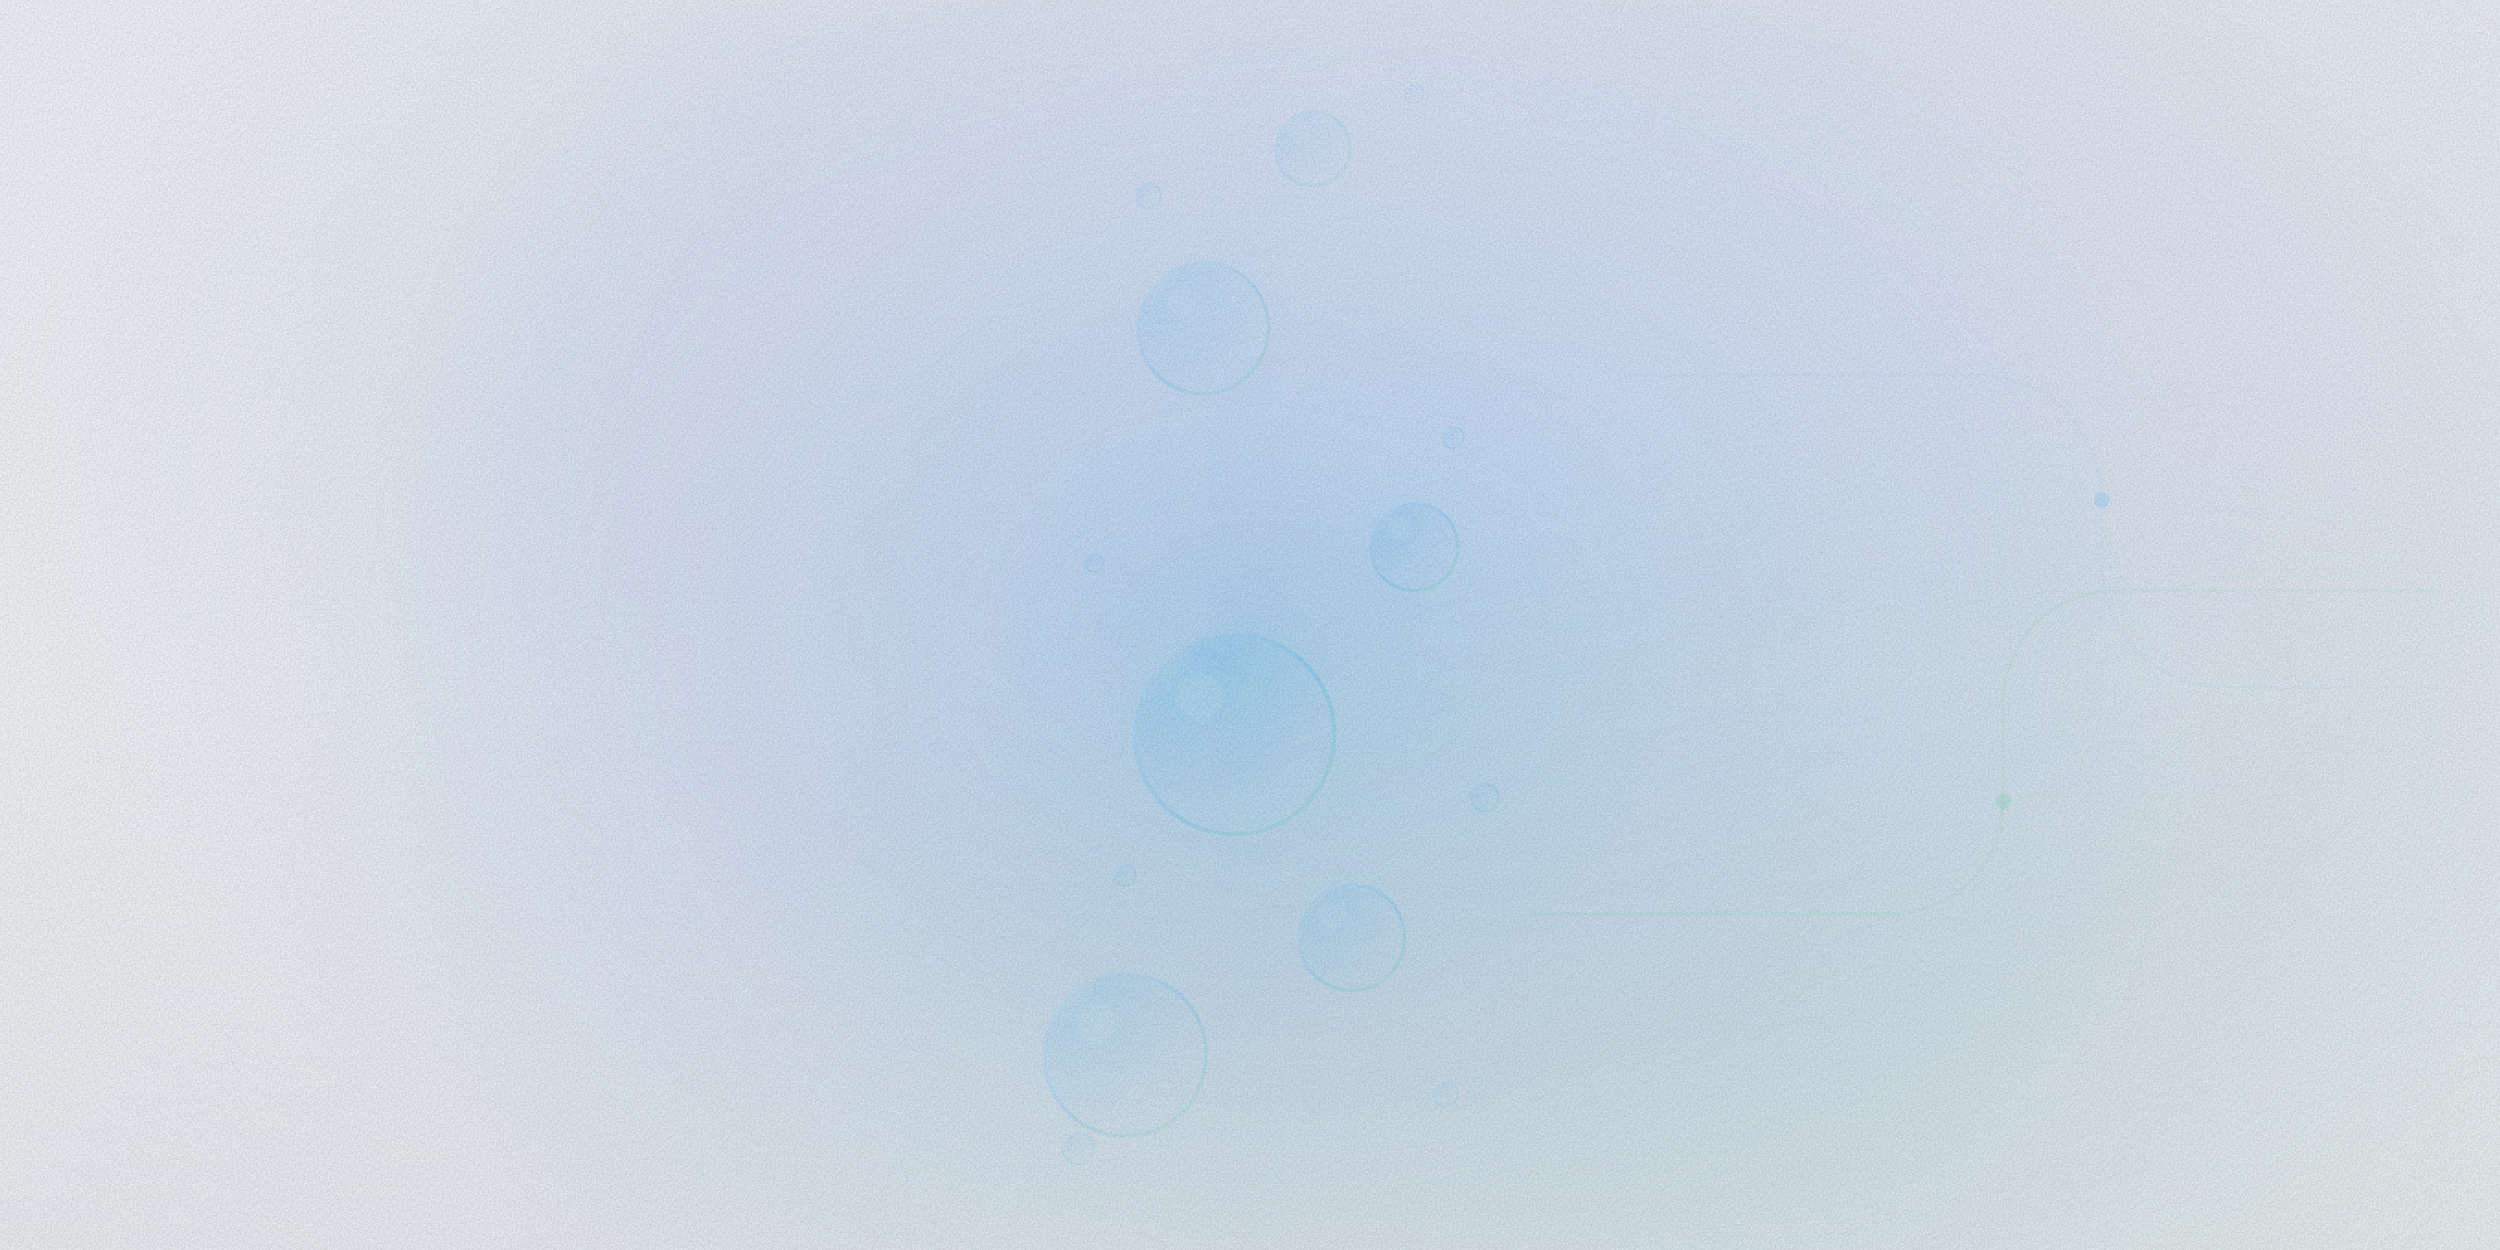
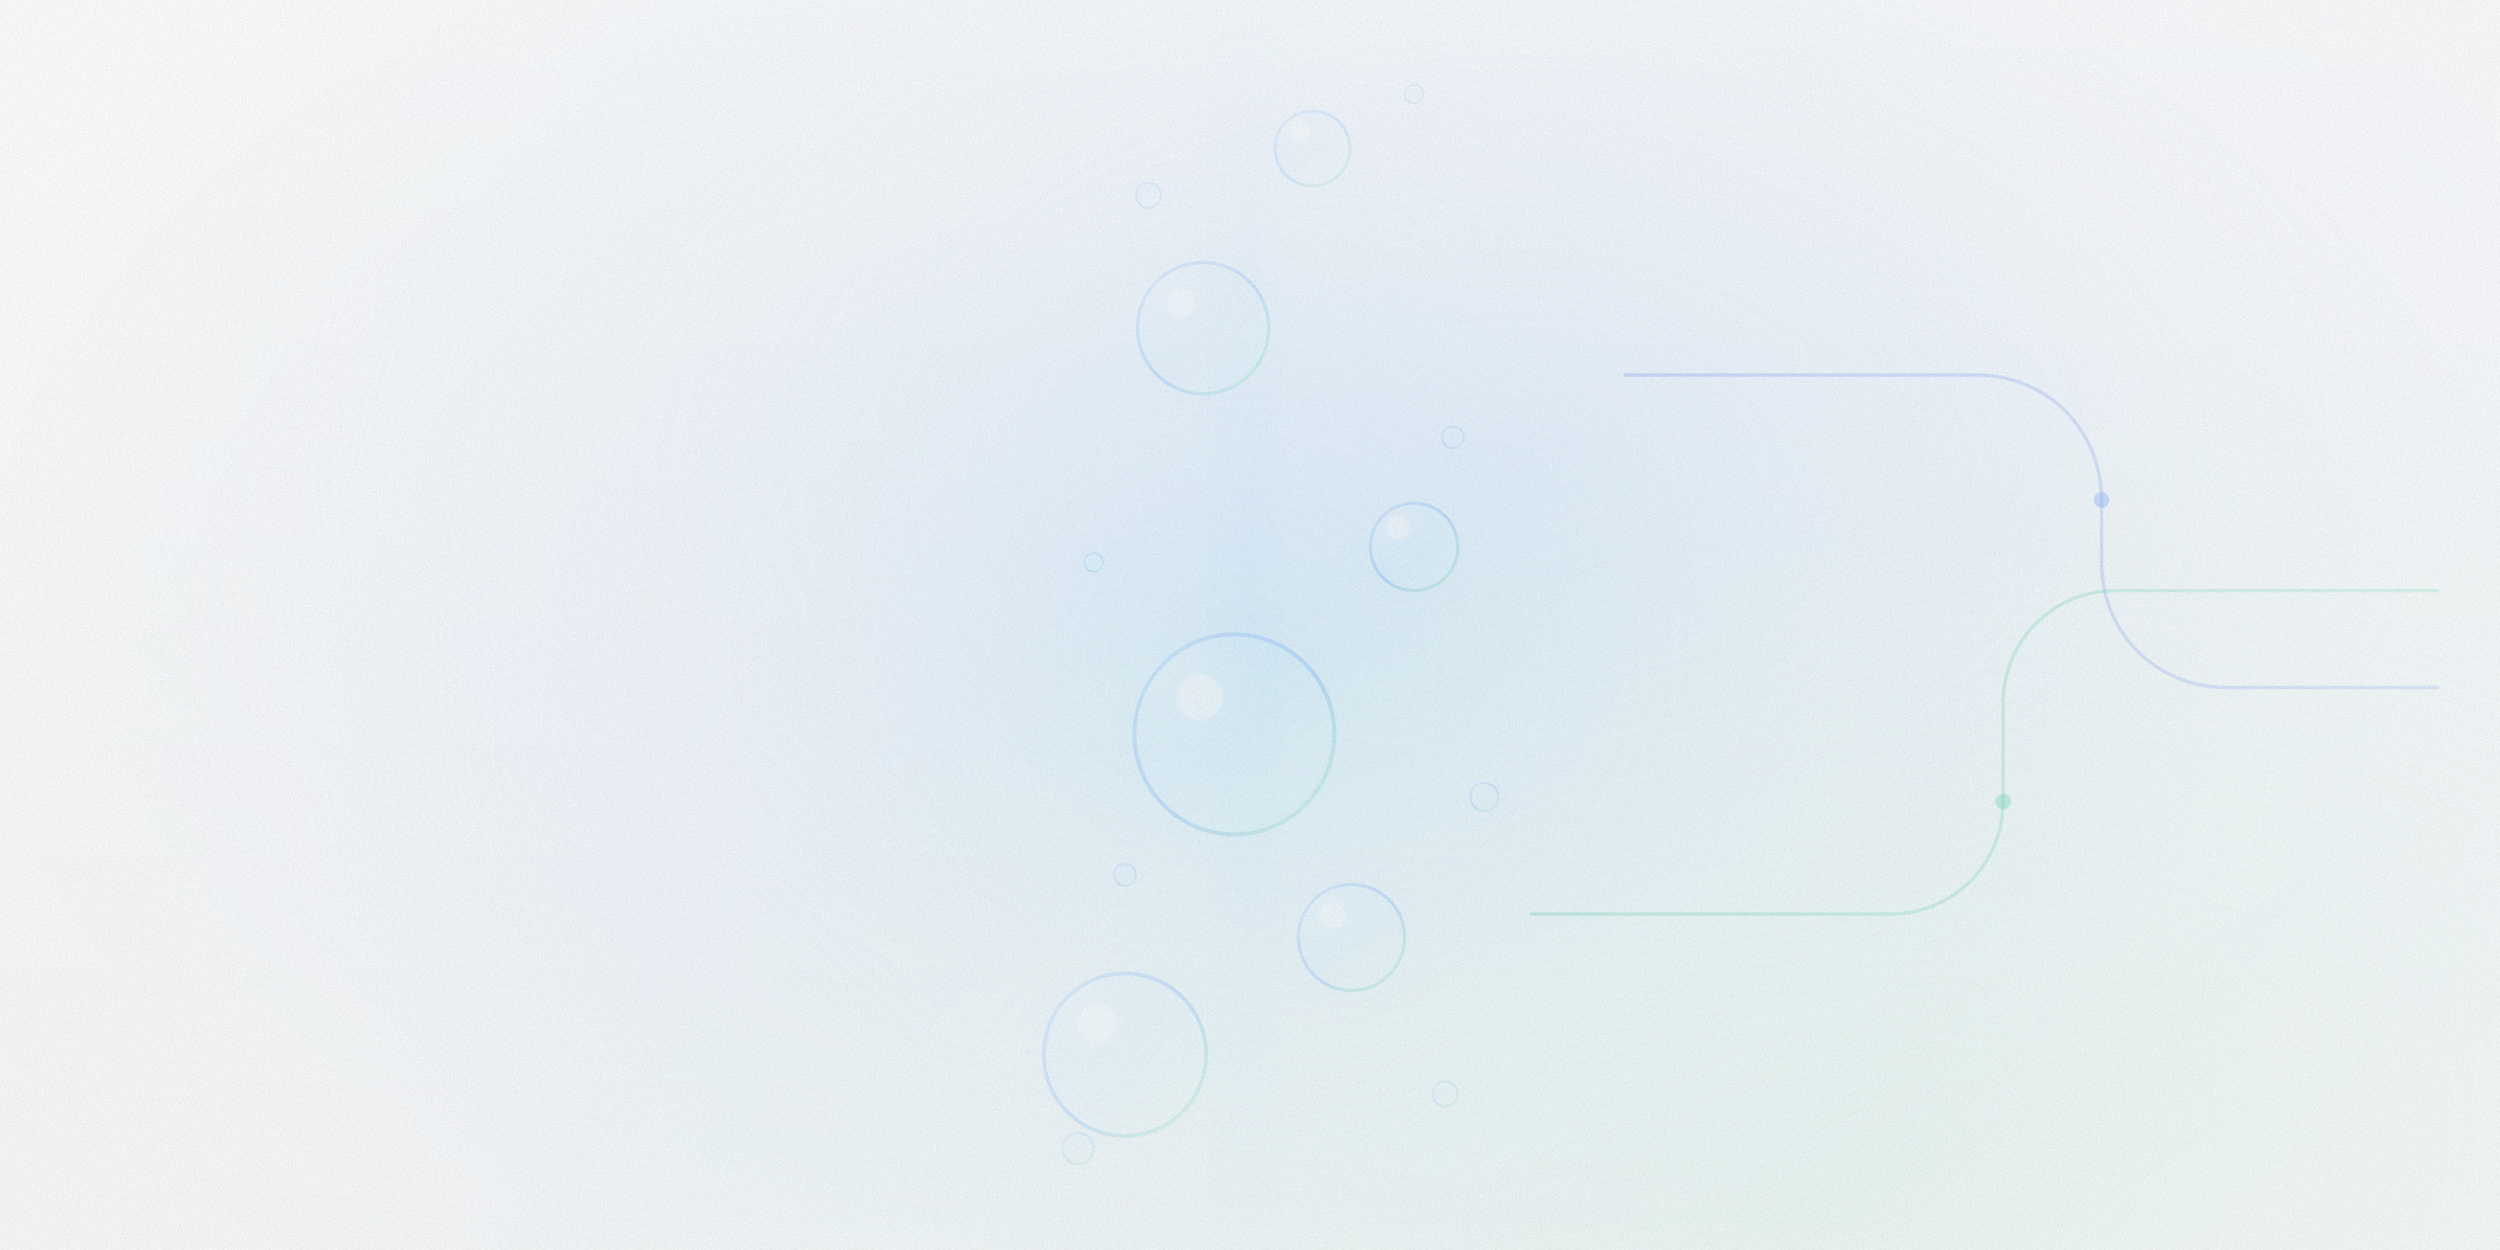
- <svg xmlns="http://www.w3.org/2000/svg" width="1600" height="800" viewBox="0 0 1600 800" fill="none" role="img" aria-label="Unified dark parallax background with bubbles rising in the middle">
+ <svg xmlns="http://www.w3.org/2000/svg" width="1600" height="800" viewBox="0 0 1600 800" fill="none" role="img" aria-label="Unified light parallax background with bubbles rising in the middle">
  <defs>
    <linearGradient id="base" x1="0" y1="0" x2="0" y2="800" gradientUnits="userSpaceOnUse">
-       <stop offset="0" stop-color="#EEF3FC" />
-       <stop offset="0.55" stop-color="#F4F7FC" />
-       <stop offset="1" stop-color="#E4E7EF" />
+       <stop offset="0" stop-color="#FFFFFF" />
+       <stop offset="0.55" stop-color="#F8FAFC" />
+       <stop offset="1" stop-color="#F1F5F9" />
    </linearGradient>
    <radialGradient id="washBlue" cx="0" cy="0" r="1" gradientUnits="userSpaceOnUse" gradientTransform="translate(980 300) scale(980 620)">
-       <stop offset="0" stop-color="#4C82F3" stop-opacity="0.18" />
-       <stop offset="0.6" stop-color="#2F54C3" stop-opacity="0.12" />
-       <stop offset="1" stop-color="#4C82F3" stop-opacity="0" />
+       <stop offset="0" stop-color="#BFDBFE" stop-opacity="0.4" />
+       <stop offset="0.6" stop-color="#DBEAFE" stop-opacity="0.25" />
+       <stop offset="1" stop-color="#BFDBFE" stop-opacity="0" />
    </radialGradient>
    <radialGradient id="washGreen" cx="0" cy="0" r="1" gradientUnits="userSpaceOnUse" gradientTransform="translate(1180 760) rotate(-10) scale(900 520)">
-       <stop offset="0" stop-color="#30D17A" stop-opacity="0.10" />
-       <stop offset="0.7" stop-color="#30D17A" stop-opacity="0.05" />
-       <stop offset="1" stop-color="#30D17A" stop-opacity="0" />
+       <stop offset="0" stop-color="#BBF7D0" stop-opacity="0.3" />
+       <stop offset="0.7" stop-color="#DCFCE7" stop-opacity="0.15" />
+       <stop offset="1" stop-color="#BBF7D0" stop-opacity="0" />
    </radialGradient>
    <radialGradient id="columnGlow" cx="0" cy="0" r="1" gradientUnits="userSpaceOnUse" gradientTransform="translate(800 420) scale(720 620)">
-       <stop offset="0" stop-color="#30B2F6" stop-opacity="0.20" />
-       <stop offset="0.55" stop-color="#8BC4FF" stop-opacity="0.10" />
-       <stop offset="1" stop-color="#30B2F6" stop-opacity="0" />
+       <stop offset="0" stop-color="#BAE6FD" stop-opacity="0.3" />
+       <stop offset="0.55" stop-color="#E0F2FE" stop-opacity="0.15" />
+       <stop offset="1" stop-color="#BAE6FD" stop-opacity="0" />
    </radialGradient>
    <radialGradient id="bubbleFill" cx="0" cy="0" r="1" gradientUnits="objectBoundingBox">
-       <stop offset="0" stop-color="#F8FAFC" stop-opacity="0.20" />
-       <stop offset="0.35" stop-color="#30B2F6" stop-opacity="0.16" />
-       <stop offset="1" stop-color="#30B2F6" stop-opacity="0.02" />
+       <stop offset="0" stop-color="#FFFFFF" stop-opacity="0.5" />
+       <stop offset="0.35" stop-color="#E0F2FE" stop-opacity="0.4" />
+       <stop offset="1" stop-color="#BAE6FD" stop-opacity="0.05" />
    </radialGradient>
    <linearGradient id="bubbleStroke" x1="0" y1="0" x2="1" y2="1" gradientUnits="objectBoundingBox">
-       <stop offset="0" stop-color="#E4EBFF" stop-opacity="0.30" />
-       <stop offset="0.55" stop-color="#30B2F6" stop-opacity="0.36" />
-       <stop offset="1" stop-color="#30D17A" stop-opacity="0.16" />
+       <stop offset="0" stop-color="#93C5FD" stop-opacity="0.4" />
+       <stop offset="0.55" stop-color="#60A5FA" stop-opacity="0.45" />
+       <stop offset="1" stop-color="#4ADE80" stop-opacity="0.25" />
    </linearGradient>
    <pattern id="microDots" width="30" height="30" patternUnits="userSpaceOnUse">
-       <circle cx="2" cy="2" r="1.1" fill="#F8FAFC" opacity="0.06" />
-       <circle cx="18" cy="12" r="0.9" fill="#F8FAFC" opacity="0.045" />
+       <circle cx="2" cy="2" r="1.1" fill="#1E293B" opacity="0.03" />
+       <circle cx="18" cy="12" r="0.9" fill="#1E293B" opacity="0.02" />
    </pattern>
    <radialGradient id="vignette" cx="0" cy="0" r="1" gradientUnits="userSpaceOnUse" gradientTransform="translate(800 400) scale(980 600)">
-       <stop offset="0" stop-color="#F8FAFC" stop-opacity="0" />
-       <stop offset="1" stop-color="#F8FAFC" stop-opacity="0.58" />
+       <stop offset="0" stop-color="#FFFFFF" stop-opacity="0" />
+       <stop offset="1" stop-color="#FFFFFF" stop-opacity="0.6" />
    </radialGradient>
    <filter id="blur26" x="-50%" y="-50%" width="200%" height="200%" color-interpolation-filters="sRGB">
      <feGaussianBlur stdDeviation="26" />
    </filter>
    <filter id="bubbleSoft" x="-80%" y="-80%" width="260%" height="260%" color-interpolation-filters="sRGB">
      <feGaussianBlur stdDeviation="2.2" result="b" />
      <feMerge>
        <feMergeNode in="b" />
        <feMergeNode in="SourceGraphic" />
      </feMerge>
    </filter>
    <filter id="glow" x="-80%" y="-80%" width="260%" height="260%" color-interpolation-filters="sRGB">
      <feGaussianBlur stdDeviation="10" result="g" />
-       <feColorMatrix in="g" type="matrix" values="1 0 0 0 0                 0 1 0 0 0                 0 0 1 0 0                 0 0 0 0.52 0" result="ga" />
+       <feColorMatrix in="g" type="matrix" values="1 0 0 0 0                 0 1 0 0 0                 0 0 1 0 0                 0 0 0 0.25 0" result="ga" />
      <feMerge>
        <feMergeNode in="ga" />
        <feMergeNode in="SourceGraphic" />
      </feMerge>
    </filter>
    <filter id="grain" x="-20%" y="-20%" width="140%" height="140%">
      <feTurbulence type="fractalNoise" baseFrequency="0.85" numOctaves="2" stitchTiles="stitch" result="n" />
-       <feColorMatrix type="matrix" in="n" values="0 0 0 0 0                 0 0 0 0 0                 0 0 0 0 0                 0 0 0 0.16 0" result="a" />
+       <feColorMatrix type="matrix" in="n" values="0 0 0 0 0                 0 0 0 0 0                 0 0 0 0 0                 0 0 0 0.08 0" result="a" />
      <feBlend in="SourceGraphic" in2="a" mode="overlay" />
    </filter>
  </defs>
  <rect width="1600" height="800" fill="url(#base)" />
  <rect width="1600" height="800" fill="url(#washBlue)" />
  <rect width="1600" height="800" fill="url(#washGreen)" />
-   <rect width="1600" height="800" fill="url(#microDots)" opacity="0.75" />
+   <rect width="1600" height="800" fill="url(#microDots)" opacity="0.6" />
  <g id="parallax-back">
    <ellipse cx="800" cy="430" rx="560" ry="560" fill="url(#columnGlow)" filter="url(#blur26)" />
-     <path d="M790 840C770 740 820 650 800 560C780 470 820 390 805 300C790 210 820 150 805 40" stroke="#30B2F6" stroke-opacity="0.10" stroke-width="12" filter="url(#blur26)" />
+     <path d="M790 840C770 740 820 650 800 560C780 470 820 390 805 300C790 210 820 150 805 40" stroke="#38BDF8" stroke-opacity="0.10" stroke-width="12" filter="url(#blur26)" />
  </g>
  <g id="parallax-bubbles" filter="url(#glow)">
    <g transform="translate(720 675)">
      <circle cx="0" cy="0" r="52" fill="url(#bubbleFill)" opacity="0.78" />
      <circle cx="0" cy="0" r="52" fill="none" stroke="url(#bubbleStroke)" stroke-width="2.4" opacity="0.70" />
-       <circle cx="-18" cy="-20" r="12" fill="#F8FAFC" opacity="0.10" filter="url(#bubbleSoft)" />
+       <circle cx="-18" cy="-20" r="12" fill="#FFFFFF" opacity="0.4" filter="url(#bubbleSoft)" />
    </g>
    <g transform="translate(865 600)">
      <circle cx="0" cy="0" r="34" fill="url(#bubbleFill)" opacity="0.82" />
      <circle cx="0" cy="0" r="34" fill="none" stroke="url(#bubbleStroke)" stroke-width="2.1" opacity="0.70" />
-       <circle cx="-12" cy="-14" r="8" fill="#F8FAFC" opacity="0.10" filter="url(#bubbleSoft)" />
+       <circle cx="-12" cy="-14" r="8" fill="#FFFFFF" opacity="0.4" filter="url(#bubbleSoft)" />
    </g>
    <g transform="translate(790 470)">
      <circle cx="0" cy="0" r="64" fill="url(#bubbleFill)" opacity="0.70" />
      <circle cx="0" cy="0" r="64" fill="none" stroke="url(#bubbleStroke)" stroke-width="2.6" opacity="0.65" />
-       <circle cx="-22" cy="-24" r="14" fill="#F8FAFC" opacity="0.10" filter="url(#bubbleSoft)" />
+       <circle cx="-22" cy="-24" r="14" fill="#FFFFFF" opacity="0.4" filter="url(#bubbleSoft)" />
    </g>
    <g transform="translate(905 350)">
      <circle cx="0" cy="0" r="28" fill="url(#bubbleFill)" opacity="0.80" />
      <circle cx="0" cy="0" r="28" fill="none" stroke="url(#bubbleStroke)" stroke-width="2.0" opacity="0.68" />
-       <circle cx="-10" cy="-12" r="7" fill="#F8FAFC" opacity="0.10" filter="url(#bubbleSoft)" />
+       <circle cx="-10" cy="-12" r="7" fill="#FFFFFF" opacity="0.4" filter="url(#bubbleSoft)" />
    </g>
    <g transform="translate(770 210)">
      <circle cx="0" cy="0" r="42" fill="url(#bubbleFill)" opacity="0.72" />
      <circle cx="0" cy="0" r="42" fill="none" stroke="url(#bubbleStroke)" stroke-width="2.2" opacity="0.62" />
-       <circle cx="-14" cy="-16" r="9" fill="#F8FAFC" opacity="0.10" filter="url(#bubbleSoft)" />
+       <circle cx="-14" cy="-16" r="9" fill="#FFFFFF" opacity="0.4" filter="url(#bubbleSoft)" />
    </g>
    <g transform="translate(840 95)">
      <circle cx="0" cy="0" r="24" fill="url(#bubbleFill)" opacity="0.72" />
      <circle cx="0" cy="0" r="24" fill="none" stroke="url(#bubbleStroke)" stroke-width="1.9" opacity="0.60" />
-       <circle cx="-8" cy="-10" r="6" fill="#F8FAFC" opacity="0.10" filter="url(#bubbleSoft)" />
+       <circle cx="-8" cy="-10" r="6" fill="#FFFFFF" opacity="0.4" filter="url(#bubbleSoft)" />
    </g>
    <g opacity="0.75">
      <g transform="translate(690 735)">
        <circle cx="0" cy="0" r="10" fill="url(#bubbleFill)" />
        <circle cx="0" cy="0" r="10" fill="none" stroke="url(#bubbleStroke)" stroke-width="1.5" opacity="0.7" />
      </g>
      <g transform="translate(925 700)">
        <circle cx="0" cy="0" r="8" fill="url(#bubbleFill)" />
        <circle cx="0" cy="0" r="8" fill="none" stroke="url(#bubbleStroke)" stroke-width="1.4" opacity="0.7" />
      </g>
      <g transform="translate(720 560)">
        <circle cx="0" cy="0" r="7" fill="url(#bubbleFill)" />
        <circle cx="0" cy="0" r="7" fill="none" stroke="url(#bubbleStroke)" stroke-width="1.3" opacity="0.7" />
      </g>
      <g transform="translate(950 510)">
        <circle cx="0" cy="0" r="9" fill="url(#bubbleFill)" />
        <circle cx="0" cy="0" r="9" fill="none" stroke="url(#bubbleStroke)" stroke-width="1.4" opacity="0.7" />
      </g>
      <g transform="translate(700 360)">
        <circle cx="0" cy="0" r="6" fill="url(#bubbleFill)" />
        <circle cx="0" cy="0" r="6" fill="none" stroke="url(#bubbleStroke)" stroke-width="1.2" opacity="0.7" />
      </g>
      <g transform="translate(930 280)">
        <circle cx="0" cy="0" r="7" fill="url(#bubbleFill)" />
        <circle cx="0" cy="0" r="7" fill="none" stroke="url(#bubbleStroke)" stroke-width="1.3" opacity="0.7" />
      </g>
      <g transform="translate(735 125)">
        <circle cx="0" cy="0" r="8" fill="url(#bubbleFill)" />
        <circle cx="0" cy="0" r="8" fill="none" stroke="url(#bubbleStroke)" stroke-width="1.4" opacity="0.7" />
      </g>
      <g transform="translate(905 60)">
        <circle cx="0" cy="0" r="6" fill="url(#bubbleFill)" />
        <circle cx="0" cy="0" r="6" fill="none" stroke="url(#bubbleStroke)" stroke-width="1.2" opacity="0.7" />
      </g>
    </g>
  </g>
  <g id="parallax-front" opacity="0.9">
-     <path d="M1040 240H1265C1310 240 1345 275 1345 320V360C1345 405 1380 440 1425 440H1560" stroke="#8BC4FF" stroke-opacity="0.12" stroke-width="2.2" stroke-linecap="round" />
-     <path d="M980 585H1210C1250 585 1282 553 1282 513V450C1282 410 1314 378 1354 378H1560" stroke="#30D17A" stroke-opacity="0.09" stroke-width="2.2" stroke-linecap="round" />
-     <circle cx="1345" cy="320" r="5" fill="#30B2F6" opacity="0.30" />
-     <circle cx="1282" cy="513" r="5" fill="#30D17A" opacity="0.26" />
+     <path d="M1040 240H1265C1310 240 1345 275 1345 320V360C1345 405 1380 440 1425 440H1560" stroke="#2563EB" stroke-opacity="0.25" stroke-width="2.2" stroke-linecap="round" />
+     <path d="M980 585H1210C1250 585 1282 553 1282 513V450C1282 410 1314 378 1354 378H1560" stroke="#10B981" stroke-opacity="0.25" stroke-width="2.2" stroke-linecap="round" />
+     <circle cx="1345" cy="320" r="5" fill="#3B82F6" opacity="0.4" />
+     <circle cx="1282" cy="513" r="5" fill="#10B981" opacity="0.35" />
  </g>
  <rect width="1600" height="800" fill="url(#vignette)" />
  <g filter="url(#grain)">
    <rect width="1600" height="800" fill="transparent" />
  </g>
</svg>
